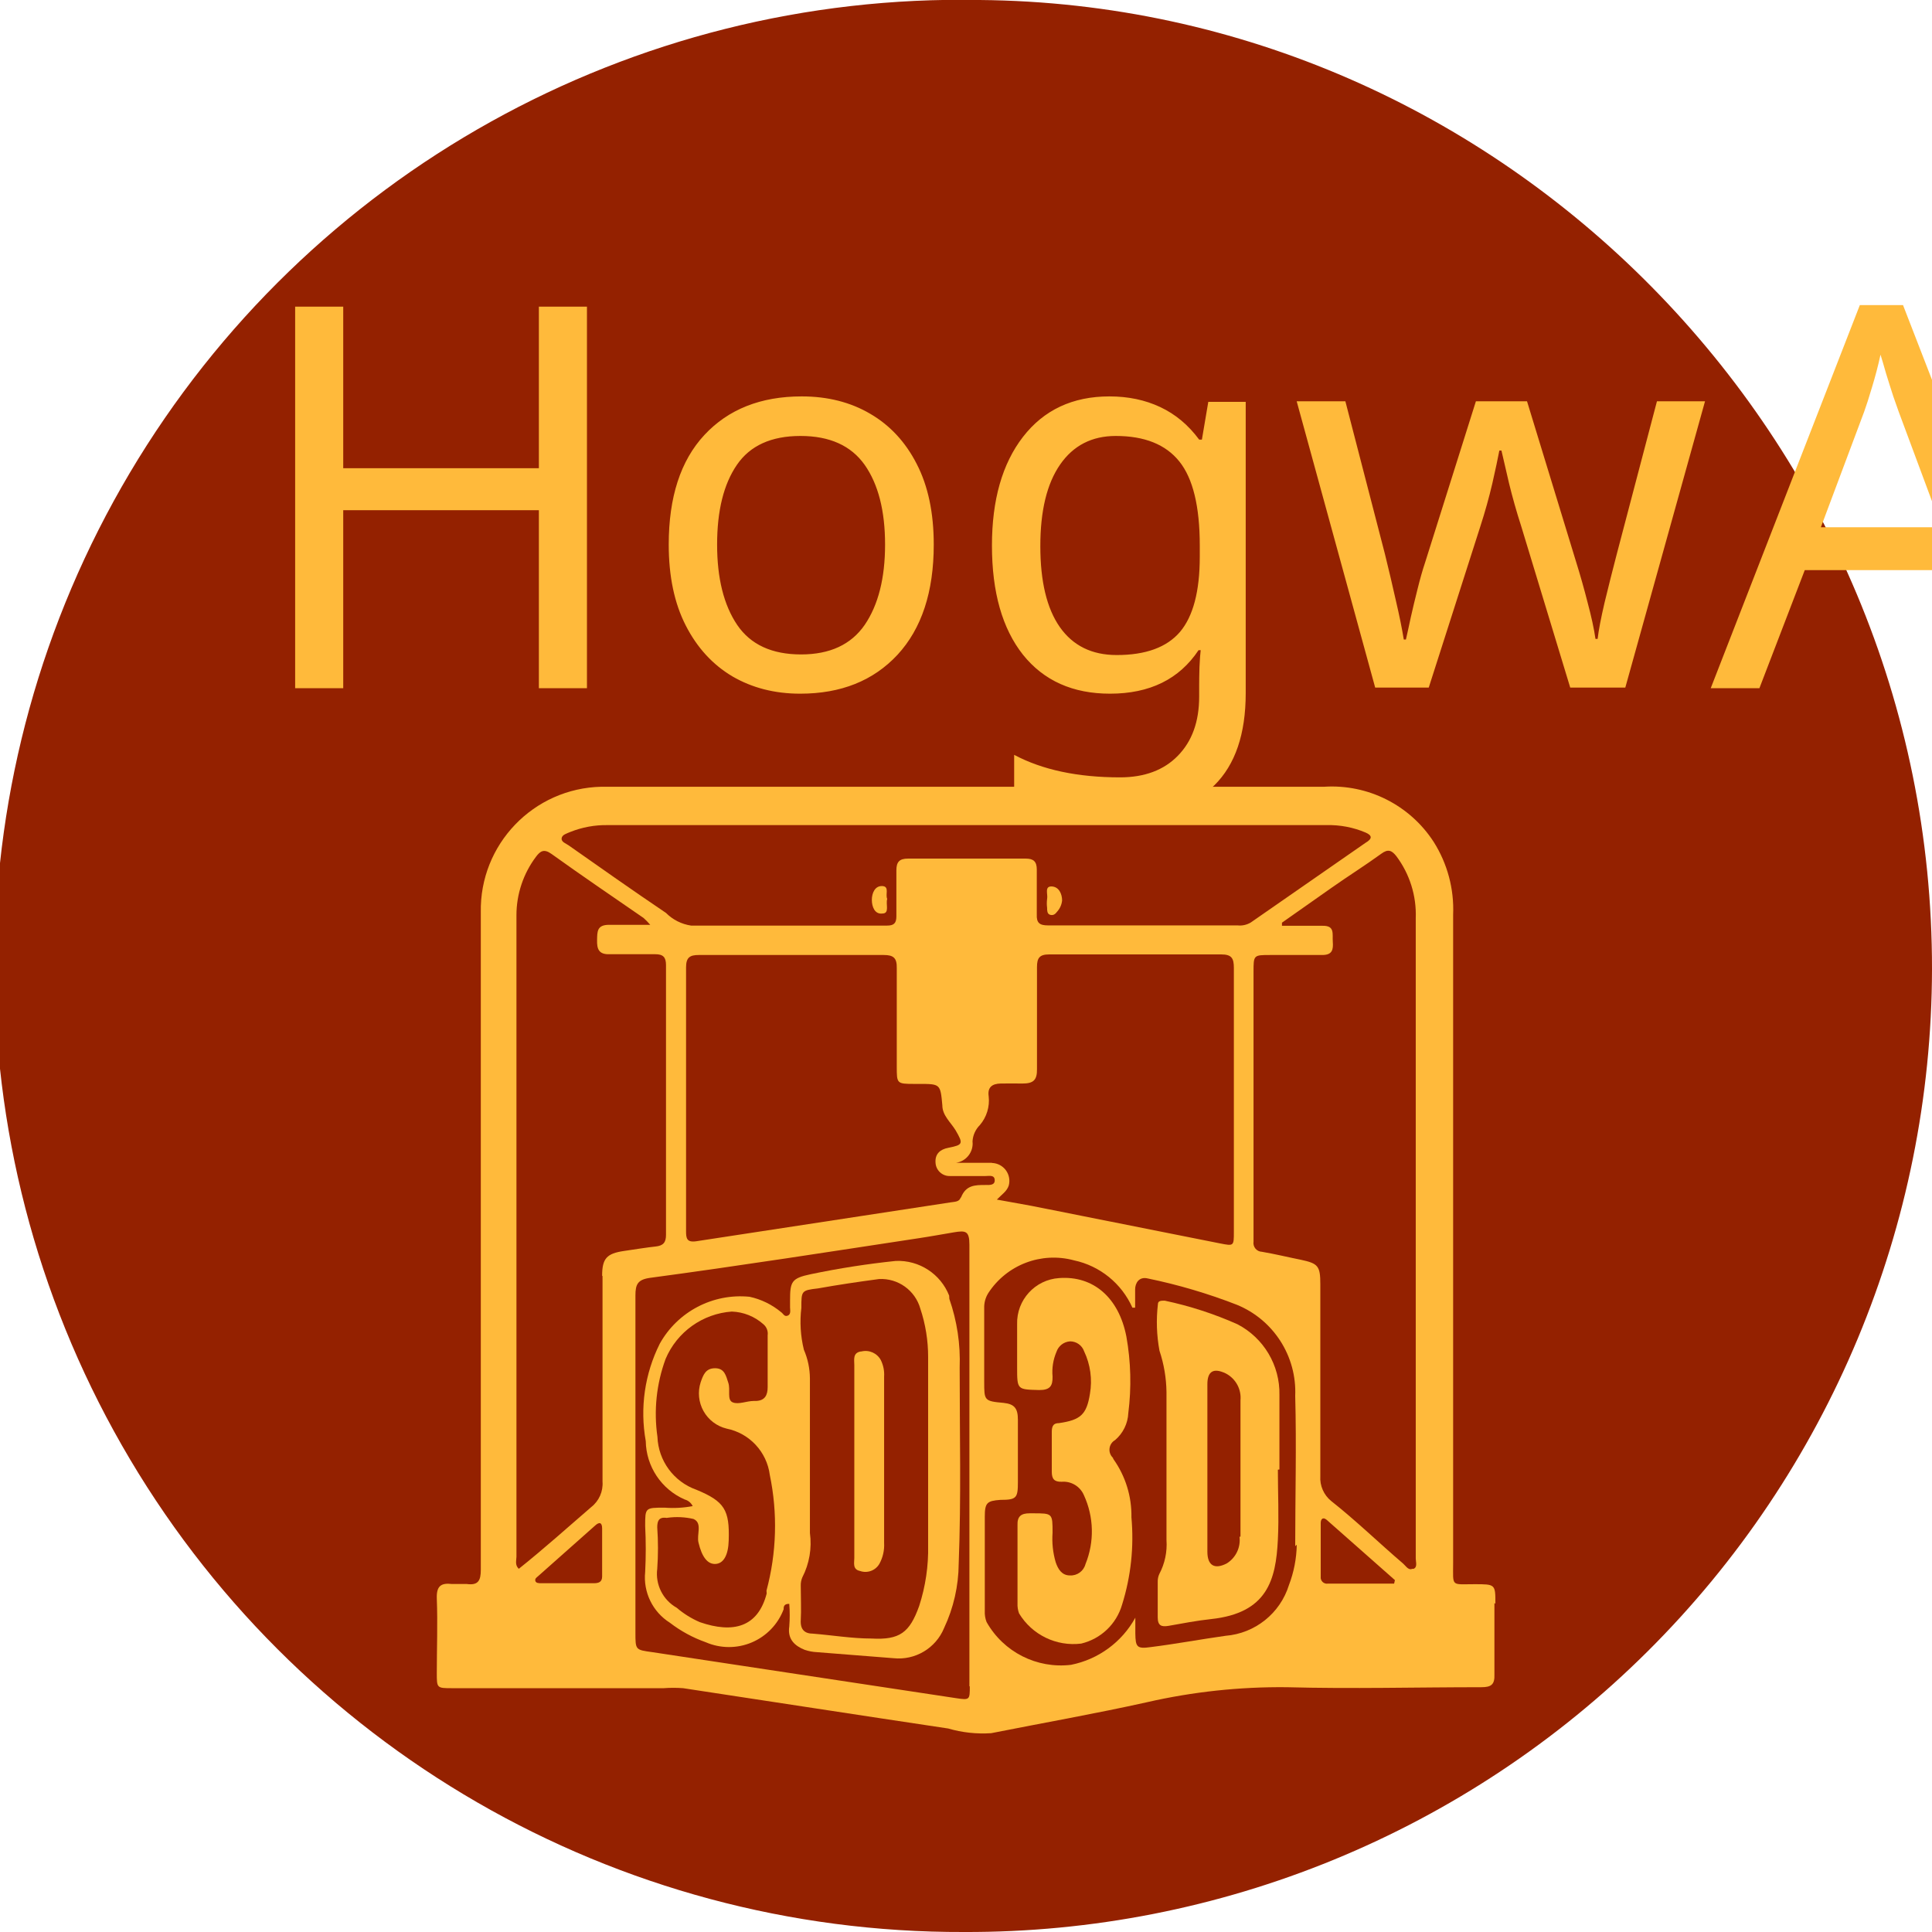
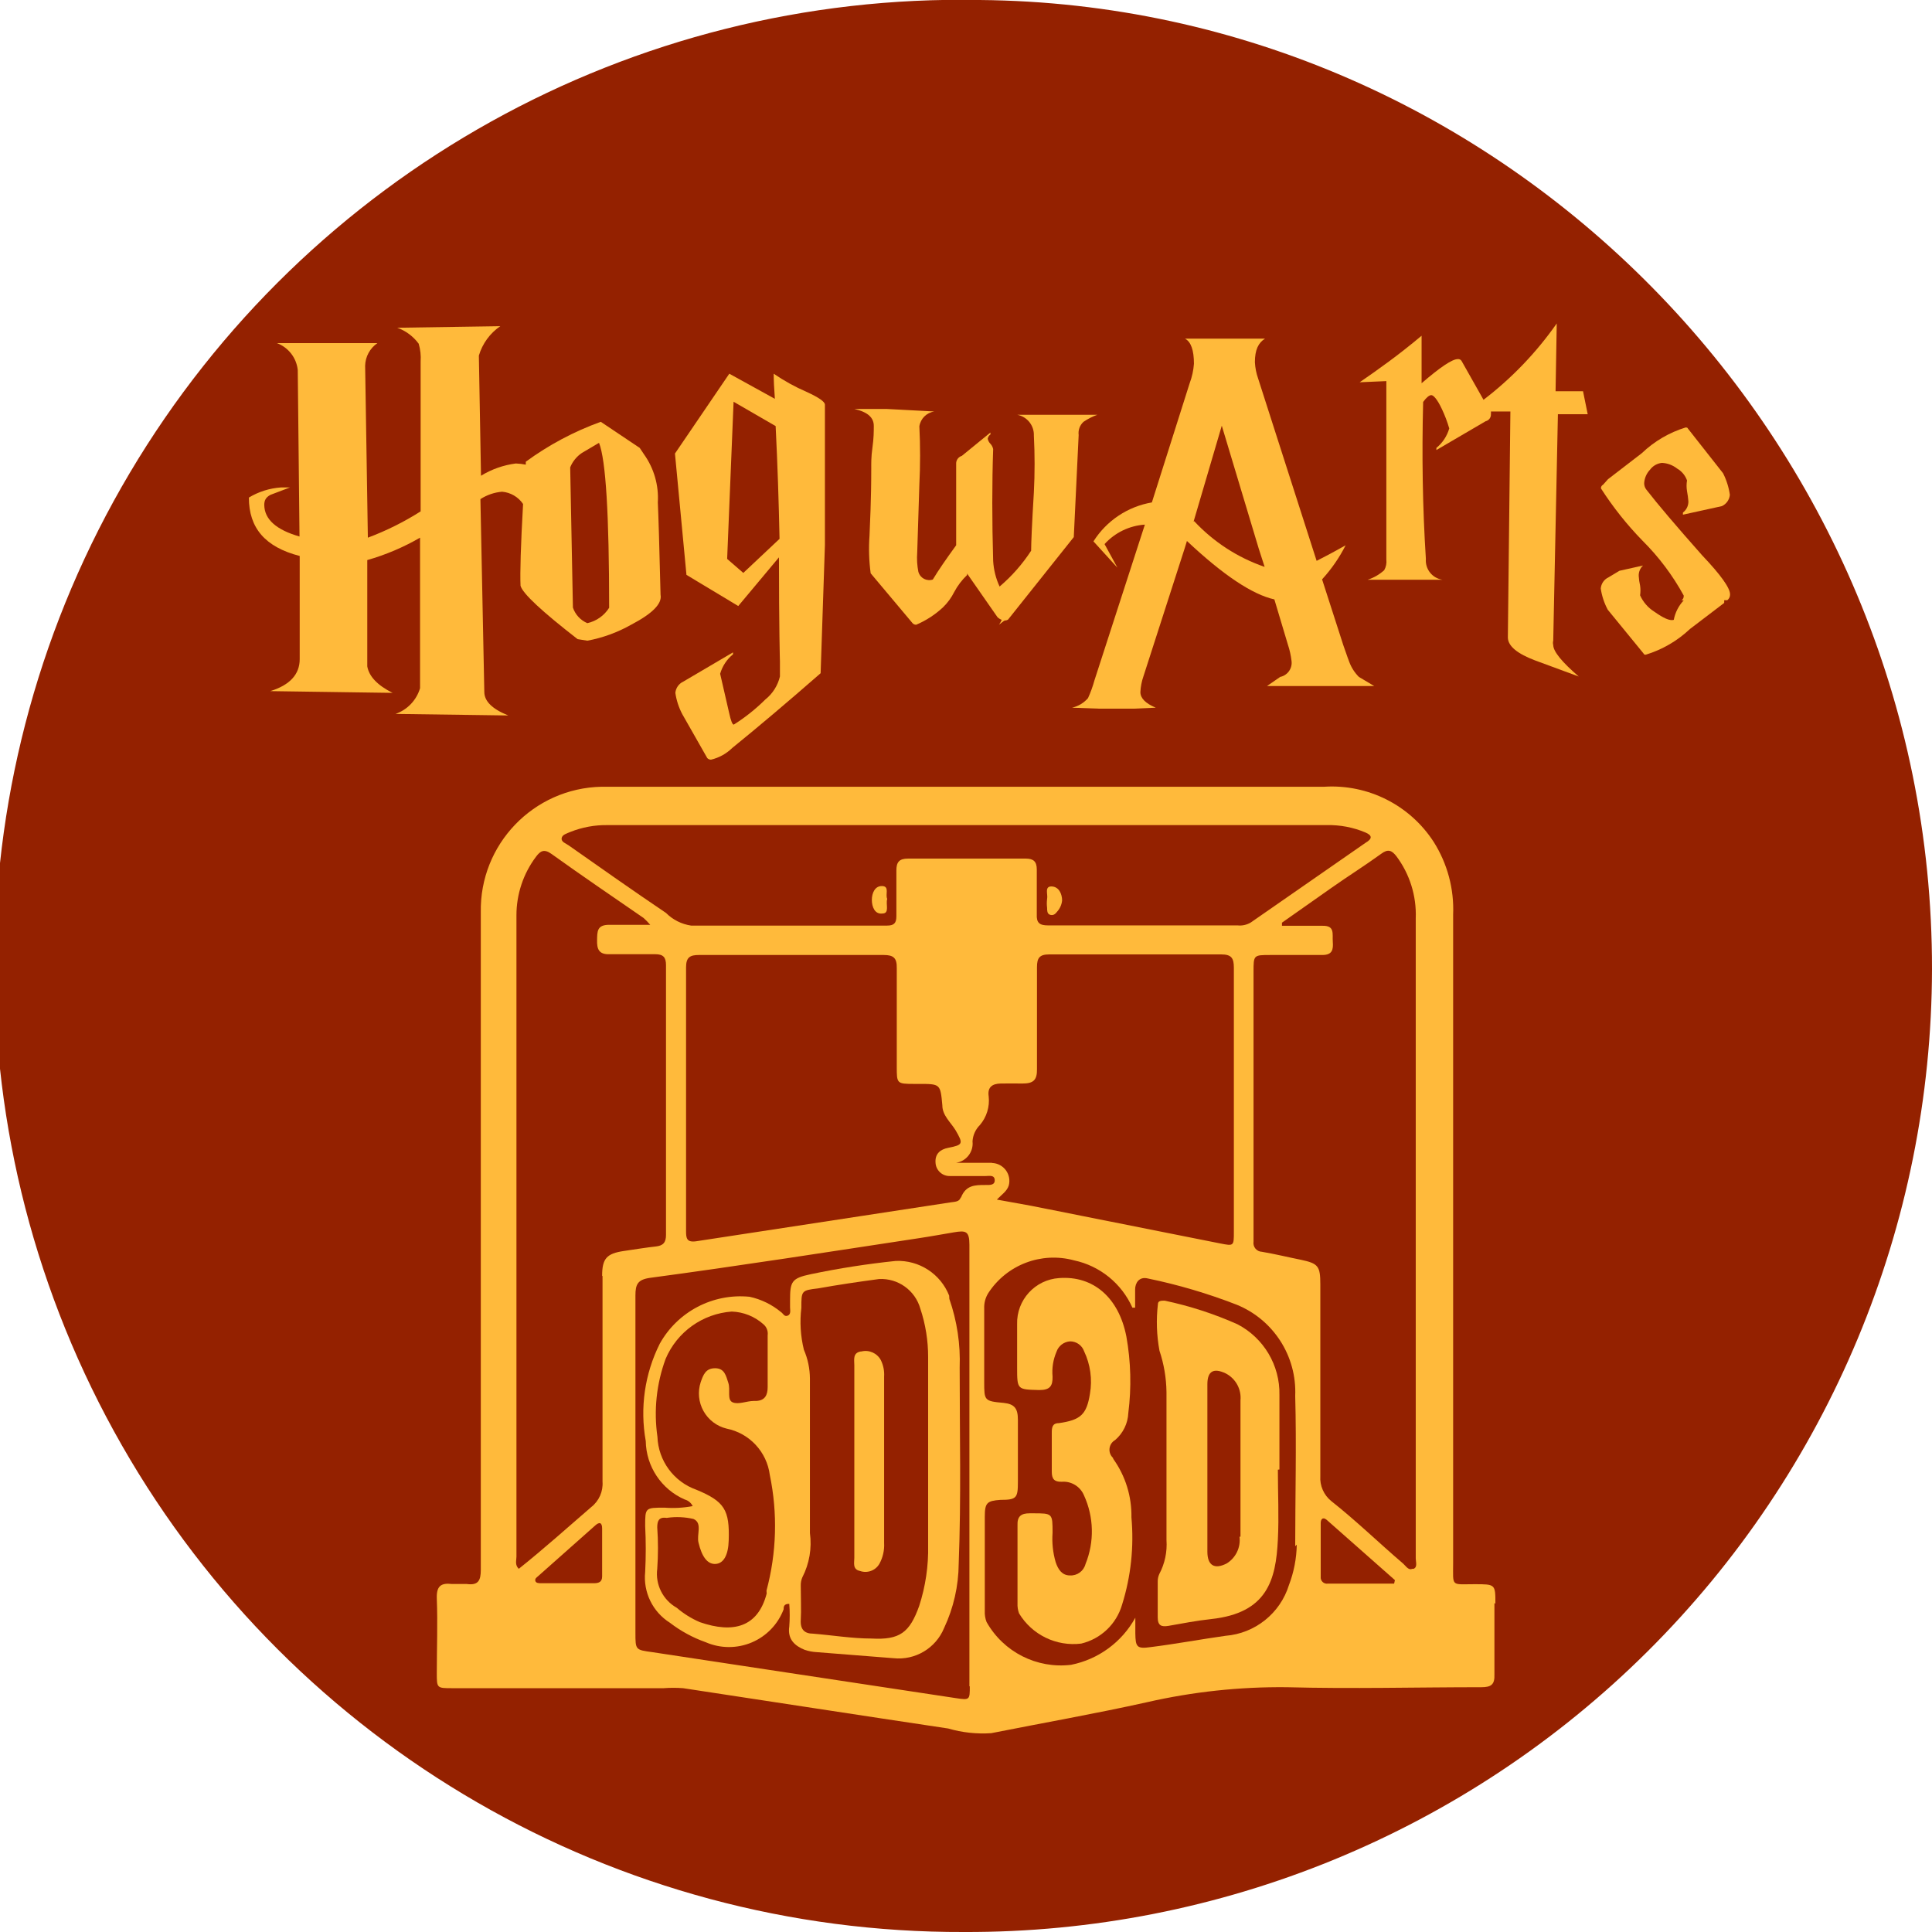
<svg xmlns="http://www.w3.org/2000/svg" viewBox="0 0 99.21 99.21">
  <defs>
-     <style>.cls-1{fill:none;}.cls-2{clip-path:url(#clip-path);}.cls-3{fill:#942100;}.cls-4,.cls-5{fill:#ffba3b;}.cls-5{font-size:27.43px;font-family:HarryP, Harry P;}</style>
+     <style>.cls-1{fill:none;}.cls-2{clip-path:url(#clip-path);}.cls-3{fill:#942100;}.cls-4{fill:#ffba3b;}</style>
    <clipPath id="clip-path" transform="translate(0 0)">
      <rect class="cls-1" width="99.21" height="99.21" />
    </clipPath>
  </defs>
  <g id="Capa_2" data-name="Capa 2">
    <g id="Capa_1-2" data-name="Capa 1">
      <g class="cls-2">
        <path class="cls-3" d="M49.5,99.21A49.61,49.61,0,1,1,50.31,0c26.84.23,48.93,22.52,48.9,49.77A49.53,49.53,0,0,1,49.5,99.21" transform="translate(0 0)" />
        <path class="cls-4" d="M72.52,80.56c-.2.09-.33-.15-.47-.27-1.24-1.06-2.41-2.2-3.69-3.21a1.52,1.52,0,0,1-.56-1.28c0-3.29,0-6.57,0-9.85,0-.94-.11-1.07-1-1.26-.65-.13-1.3-.29-2-.41a.45.45,0,0,1-.43-.52c0-.43,0-.87,0-1.3V49.91c0-.87,0-.87.87-.87s1.77,0,2.66,0c.52,0,.57-.28.54-.68s.12-.83-.52-.82H65.83l0-.16,2.53-1.78c.85-.6,1.73-1.15,2.57-1.76.35-.26.54-.17.77.12a5,5,0,0,1,1,3.19q0,11.84,0,23.68c0,3.07,0,6.13,0,9.2,0,.18.1.44-.11.53m-1,.76H68.19a.32.32,0,0,1-.37-.35c0-.92,0-1.84,0-2.76,0-.19.1-.33.3-.17l3.51,3.1Zm-5-2a6.09,6.09,0,0,1-.4,2.07A3.72,3.72,0,0,1,62.93,84c-1.28.18-2.56.42-3.84.58-.71.1-.78,0-.79-.71v-.8A4.85,4.85,0,0,1,55,85.49a4.38,4.38,0,0,1-4.34-2.2,1.39,1.39,0,0,1-.09-.57V77.89c0-.72.11-.82.8-.87.84,0,.9-.1.9-.93,0-1.06,0-2.13,0-3.18,0-.57-.16-.81-.73-.87-1-.09-1-.12-1-1.08,0-1.26,0-2.52,0-3.77a1.38,1.38,0,0,1,.21-.79,4,4,0,0,1,4.4-1.68,4.25,4.25,0,0,1,3,2.43l.14,0c0-.32,0-.62,0-.94s.2-.67.65-.56A28.44,28.44,0,0,1,63.51,67a4.83,4.83,0,0,1,3,4.68c.07,2.57,0,5.15,0,7.72M49.33,61.5c-.07.22-.31.21-.5.24l-13.08,2c-.49.07-.52-.16-.52-.52,0-4.52,0-9,0-13.55,0-.52.21-.63.66-.63h9.49c.5,0,.68.15.67.67,0,1.69,0,3.38,0,5.07,0,.86,0,.88.9.88h.23c1.11,0,1.11,0,1.21,1.1,0,.52.43.87.68,1.28.4.69.39.75-.37.9-.43.08-.69.32-.66.76a.72.72,0,0,0,.75.69c.61,0,1.22,0,1.82,0,.19,0,.46-.07.47.21s-.29.25-.48.25c-.52,0-1,0-1.25.64m.45,25.1c0,.7,0,.72-.72.61l-9.71-1.47-5.87-.89c-.87-.12-.87-.11-.87-1,0-5.77,0-11.55,0-17.32,0-.57.12-.81.74-.9C38,65,42.59,64.28,47.2,63.58c.6-.09,1.19-.2,1.79-.3s.79-.07.79.64V75.29h0V86.6M30.94,65.53c0,3.52,0,7,0,10.55a1.52,1.52,0,0,1-.58,1.31c-1.23,1.06-2.44,2.15-3.72,3.17-.21-.2-.12-.43-.12-.62V54c0-2.32,0-4.64,0-7a5,5,0,0,1,1-3c.23-.31.42-.42.8-.15,1.56,1.12,3.15,2.2,4.73,3.29a3.73,3.73,0,0,1,.34.35c-.81,0-1.48,0-2.11,0s-.61.35-.62.79.08.74.64.72c.78,0,1.57,0,2.35,0,.4,0,.55.15.55.56q0,6.93,0,13.85c0,.39-.14.56-.54.6s-1.08.15-1.63.23c-.87.13-1.11.38-1.11,1.27m0,15.44c0,.3-.19.35-.43.35h-2.7c-.11,0-.27,0-.3-.12s.07-.18.14-.24l2.94-2.61c.21-.19.35-.15.35.16Zm20-21.24c-.6,0-1.21,0-1.82,0h0a1,1,0,0,0,.84-1.1,1.29,1.29,0,0,1,.38-.84,1.94,1.94,0,0,0,.45-1.47c-.07-.47.18-.65.61-.66s.74,0,1.12,0c.55,0,.76-.16.75-.74,0-1.74,0-3.49,0-5.24,0-.48.14-.65.63-.65,2.94,0,5.89,0,8.83,0,.53,0,.65.19.65.69,0,4.52,0,9,0,13.55,0,.74,0,.74-.71.6l-9.69-1.93-1.77-.32c.26-.27.51-.42.61-.72a.92.92,0,0,0-.85-1.16m-21.66-17a4.93,4.93,0,0,1,1.9-.35h18.5q9.21,0,18.43,0a4.84,4.84,0,0,1,2,.38c.35.15.36.32,0,.53l-5.89,4.09a1.09,1.09,0,0,1-.68.15H53.82c-.44,0-.6-.13-.58-.57,0-.76,0-1.53,0-2.3,0-.41-.17-.56-.56-.56H46.62c-.44,0-.59.18-.59.6,0,.79,0,1.57,0,2.36,0,.35-.12.48-.48.48H35.49a2.28,2.28,0,0,1-1.29-.65c-1.69-1.14-3.35-2.31-5-3.47-.14-.1-.38-.17-.36-.36s.27-.25.45-.33m47.5,39.63c0-1,0-1-1.07-1-1.23,0-1.1.15-1.1-1.09q0-16.65,0-33.29a6.48,6.48,0,0,0-1-3.74A6.23,6.23,0,0,0,68,40.4c-6.11,0-12.22,0-18.33,0h0c-6.18,0-12.37,0-18.55,0h-.23a6.33,6.33,0,0,0-6.2,6.45c0,4,0,7.93,0,11.9q0,10.92,0,21.86c0,.55-.13.81-.72.73-.25,0-.51,0-.76,0-.58-.07-.8.12-.78.74.05,1.28,0,2.55,0,3.83,0,.78,0,.78.8.78H34.08a6.7,6.7,0,0,1,1,0c4.54.69,9.07,1.39,13.61,2.07A6.36,6.36,0,0,0,50.9,89c2.67-.53,5.35-1,8-1.59a30.77,30.77,0,0,1,7.17-.77c3.34.09,6.68,0,10,0,.51,0,.69-.14.67-.66,0-1.22,0-2.44,0-3.66" transform="translate(0 0)" />
        <polygon class="cls-4" points="58.3 83.11 58.3 83.11 58.3 83.11 58.3 83.11" />
        <path class="cls-4" d="M53.77,46.16a1.77,1.77,0,0,0,0,.46c0,.13,0,.3.14.35s.26,0,.36-.14a1,1,0,0,0,.27-.59c0-.33-.16-.71-.54-.72s-.18.41-.23.64" transform="translate(0 0)" />
        <path class="cls-4" d="M45.31,46.91c.39,0,.16-.48.25-.75-.11-.22.13-.64-.25-.66s-.54.36-.54.71.15.75.54.7" transform="translate(0 0)" />
        <path class="cls-4" d="M57.15,74.86a.57.57,0,0,1,.11-.91,1.94,1.94,0,0,0,.68-1.39,13,13,0,0,0-.1-3.93c-.39-2-1.7-3.13-3.45-3A2.31,2.31,0,0,0,52.23,68V70.2c0,1.17,0,1.15,1.14,1.18.55,0,.69-.21.68-.69a2.64,2.64,0,0,1,.2-1.27.79.79,0,0,1,.7-.54.76.76,0,0,1,.72.51,3.64,3.64,0,0,1,.3,2.18c-.17,1.07-.48,1.35-1.6,1.51-.34,0-.36.24-.36.49,0,.66,0,1.33,0,2,0,.37.12.53.51.52a1.14,1.14,0,0,1,1.14.69,4.45,4.45,0,0,1,.08,3.54.78.78,0,0,1-.8.58c-.41,0-.61-.32-.73-.68a4.28,4.28,0,0,1-.16-1.51c0-1,0-1-1-1h-.18c-.43,0-.64.15-.62.62,0,.67,0,1.33,0,2s0,1.34,0,2a1.32,1.32,0,0,0,.08.52,3.26,3.26,0,0,0,3.19,1.55,2.88,2.88,0,0,0,2.1-2,11.5,11.5,0,0,0,.48-4.48,5,5,0,0,0-.93-3" transform="translate(0 0)" />
        <path class="cls-4" d="M63.65,78.91A1.41,1.41,0,0,1,63,80.28c-.63.33-1,.11-1-.6v-4.3c0-1.43,0-2.87,0-4.3,0-.68.33-.85.95-.55a1.41,1.41,0,0,1,.75,1.38q0,3.51,0,7m2-3.45c0-1.27,0-2.55,0-3.82A4,4,0,0,0,63.54,68a18.68,18.68,0,0,0-3.73-1.21c-.18,0-.35,0-.35.18a8,8,0,0,0,.08,2.39,7,7,0,0,1,.36,2.12v7.6a3.24,3.24,0,0,1-.37,1.75.92.92,0,0,0-.08.4c0,.6,0,1.21,0,1.82,0,.43.19.5.55.44.73-.13,1.46-.27,2.2-.35,2.87-.31,3.32-2,3.42-4.08.06-1.19,0-2.39,0-3.59Z" transform="translate(0 0)" />
        <path class="cls-4" d="M47.66,79.35a9.44,9.44,0,0,1-.46,3.12c-.49,1.37-1,1.75-2.45,1.67-1,0-2-.17-3-.25-.43,0-.66-.21-.63-.7s0-1.18,0-1.77A1,1,0,0,1,41.2,81a3.84,3.84,0,0,0,.39-2.28V70.79a3.78,3.78,0,0,0-.31-1.48,6,6,0,0,1-.13-2.15c0-.88,0-.9.86-1,1-.18,2.08-.34,3.13-.48a2.09,2.09,0,0,1,2.12,1.52,7.82,7.82,0,0,1,.4,2.49c0,1.69,0,3.38,0,5.06h0c0,1.55,0,3.1,0,4.65m-8.29,2.43c-.45,1.73-1.72,2.06-3.43,1.47a4.63,4.63,0,0,1-1.19-.74,2,2,0,0,1-1-2,15.14,15.14,0,0,0,0-2.13c0-.34.09-.53.46-.49a.06.06,0,0,0,.06,0,3.71,3.71,0,0,1,1.34.06c.48.21.15.8.26,1.22.17.71.45,1.11.87,1.09s.66-.46.68-1.21c.05-1.56-.21-2-1.66-2.6a3,3,0,0,1-2-2.72,8.18,8.18,0,0,1,.42-4,4,4,0,0,1,3.4-2.43A2.57,2.57,0,0,1,39.2,68a.63.63,0,0,1,.22.57V70h0c0,.41,0,.82,0,1.23s-.14.69-.59.71l-.12,0c-.37,0-.79.2-1.09.07s-.1-.64-.22-1-.19-.75-.68-.75-.61.35-.74.72a1.86,1.86,0,0,0,1.33,2.38,2.79,2.79,0,0,1,2.22,2.38,12.82,12.82,0,0,1-.17,5.94m9.38-15.15A2.82,2.82,0,0,0,46,64.75a42.93,42.93,0,0,0-4.36.68c-1,.21-1.07.38-1.07,1.36,0,.11,0,.23,0,.35s.06.35-.12.42-.23-.11-.34-.18a3.78,3.78,0,0,0-1.62-.79A4.74,4.74,0,0,0,33.88,69a8,8,0,0,0-.72,5,3.33,3.33,0,0,0,2,3,.64.64,0,0,1,.41.34,5.48,5.48,0,0,1-1.44.08c-1,0-1,0-1,.94a23.21,23.21,0,0,1,0,2.36,2.75,2.75,0,0,0,1.27,2.61,6.68,6.68,0,0,0,1.84,1,3,3,0,0,0,4-1.69c0-.11,0-.29.29-.28a7.47,7.47,0,0,1,0,1.16c-.1.66.29,1,.79,1.2a2.27,2.27,0,0,0,.63.12l3.93.31a2.52,2.52,0,0,0,2.6-1.55,7.88,7.88,0,0,0,.75-3.3c.13-3.36.05-6.71.05-10.07a9.62,9.62,0,0,0-.53-3.53" transform="translate(0 0)" />
        <path class="cls-4" d="M44.2,69.4c-.42.07-.33.43-.33.7V75c0,1.67,0,3.34,0,5,0,.25-.1.59.29.67a.83.83,0,0,0,1-.37,2,2,0,0,0,.24-1.07V70.69a1.67,1.67,0,0,0-.17-.85.89.89,0,0,0-1-.44" transform="translate(0 0)" />
      </g>
-       <text class="cls-5" transform="translate(12.5 35.34)">HogwArts</text>
+       <path class="cls-4" d="M33.07,23.33,32.85,23l-2-1.34A15.31,15.31,0,0,0,27,23.71v.15a3.34,3.34,0,0,0-.51-.06,4.52,4.52,0,0,0-1.79.63l-.11-6.17a2.79,2.79,0,0,1,1.1-1.51l-5.29.08a2.35,2.35,0,0,1,1.1.82,2.56,2.56,0,0,1,.1.91v7.7a14.67,14.67,0,0,1-2.71,1.35l-.14-8.83a1.45,1.45,0,0,1,.63-1.16H14.22A1.66,1.66,0,0,1,15.29,19l.09,8.55c-1.19-.34-1.8-.88-1.81-1.62,0-.22.07-.39.32-.52l1-.38-.46,0a3.69,3.69,0,0,0-1.65.52c0,1.56.83,2.54,2.61,3v5.3c0,.78-.51,1.33-1.51,1.64l6.28.09Q19,35,18.86,34.22V28.76a11.91,11.91,0,0,0,2.71-1.15v7.73a2,2,0,0,1-1.26,1.32l5.79.08c-.82-.33-1.23-.73-1.23-1.21l-.2-9.9a2.43,2.43,0,0,1,1.11-.38,1.45,1.45,0,0,1,1.08.63c-.12,2.14-.16,3.54-.13,4.2.11.4,1.09,1.31,2.93,2.74l.5.08a7.27,7.27,0,0,0,2.25-.82c1.09-.57,1.6-1.08,1.51-1.54-.06-2.52-.11-4.1-.14-4.74A3.85,3.85,0,0,0,33.07,23.33ZM30.16,32a1.33,1.33,0,0,1-.74-.8L29.28,24a1.62,1.62,0,0,1,.6-.74l.88-.52c.35.87.52,3.7.52,8.47A1.78,1.78,0,0,1,30.16,32Z" transform="translate(0 0)" />
+       <path class="cls-4" d="M41.41,20.12a10.12,10.12,0,0,1-1.68-.93q0,.49.06,1.29l-2.34-1.29-2.79,4.1.59,6.23,2.66,1.6L40,28.62c0,3.6.05,5.38.05,5.32v.8a2.15,2.15,0,0,1-.75,1.18,9.49,9.49,0,0,1-1.62,1.29c-.07,0-.15-.19-.24-.61-.2-.86-.35-1.51-.46-2a2,2,0,0,1,.66-1V33.5L35.09,35a.71.71,0,0,0-.41.58,3.36,3.36,0,0,0,.36,1.1l1.28,2.25a.27.27,0,0,0,.19.08,2.32,2.32,0,0,0,1.09-.6q2-1.62,4.54-3.84L42.36,28V20.78C42.36,20.63,42.05,20.41,41.41,20.12Zm-3.24,9.3-.83-.72.33-8.07,2.16,1.25c.1,2,.16,3.89.2,5.79Z" transform="translate(0 0)" />
+       <path class="cls-4" d="M55.39,22.34a.78.78,0,0,1,.25-.68,3.06,3.06,0,0,1,.71-.36l-.75,0c-.34,0-.59,0-.76,0s-.73,0-1.3,0l-1.3,0a1.05,1.05,0,0,1,.85,1.07,28.23,28.23,0,0,1,0,2.91c-.1,1.64-.14,2.63-.14,3a8.46,8.46,0,0,1-1.62,1.84A3.64,3.64,0,0,1,51,28.81c-.06-2.06-.06-4,0-5.75a.57.57,0,0,0-.14-.27.51.51,0,0,1-.14-.26.33.33,0,0,1,.14-.22v-.1l-1.47,1.2a.41.41,0,0,0-.29.36V28c-.51.7-.91,1.28-1.2,1.76a.58.58,0,0,1-.74-.39,3.7,3.7,0,0,1-.06-1l.11-3.48a30.16,30.16,0,0,0,0-3,.91.91,0,0,1,.77-.76L45.52,21,43.87,21c.7.16,1,.45,1,.87,0,.26,0,.63-.07,1.12s-.06.84-.06,1.06c0,1.72-.07,2.88-.09,3.46a9.32,9.32,0,0,0,.06,1.93L46.86,32a.23.23,0,0,0,.19.08,4.72,4.72,0,0,0,1.37-.89A2.91,2.91,0,0,0,49,30.4a3.41,3.41,0,0,1,.66-.87c0,.07,0,0,0-.08l1.56,2.24a.65.65,0,0,0,.22.14,1.52,1.52,0,0,1-.14.25l.22-.17a.18.18,0,0,1,.11-.05s0,0,0,0a.05.05,0,0,0,0,0,.24.24,0,0,0,.14-.05l3.37-4.23Z" transform="translate(0 0)" />
+       <path class="cls-4" d="M69.29,34s-.12-.31-.31-.87l-1.09-3.38A7.85,7.85,0,0,0,69.1,28c-.69.39-1.19.65-1.49.8l-3-9.35a3,3,0,0,1-.17-.85c0-.64.18-1,.52-1.21H60.85c.31.16.46.6.46,1.29a3.57,3.57,0,0,1-.22,1L59.15,25.8a4.43,4.43,0,0,0-3,2l1.23,1.35-.66-1.21a3.06,3.06,0,0,1,2.07-1l-2.59,8a6.11,6.11,0,0,1-.33.91,1.53,1.53,0,0,1-.82.49l1.37.05h1.81l1.12-.05c-.53-.22-.79-.49-.79-.8a2.88,2.88,0,0,1,.16-.82l2.11-6.55.12-.39c1.86,1.75,3.36,2.75,4.49,3l.7,2.34a4.05,4.05,0,0,1,.18.81.74.74,0,0,1-.58.83l-.68.47h5.51l-.79-.47A2.14,2.14,0,0,1,69.29,34Zm-8-7.21,1.45-4.93,1.9,6.32.3.93A8.9,8.9,0,0,1,61.32,26.76Z" transform="translate(0 0)" />
+       <path class="cls-4" d="M80,21.27h1.53l-.24-1.18H79.88l.06-3.48a17.76,17.76,0,0,1-3.76,3.92l-1.13-2a.2.2,0,0,0-.19-.09c-.29,0-.91.42-1.86,1.24V17.24c-1.19,1-2.25,1.75-3.18,2.39l1.37-.06v9.16a.89.89,0,0,1-.11.55,2.32,2.32,0,0,1-.85.49h3.84a1,1,0,0,1-.85-1.07c-.17-2.65-.21-5.33-.14-8.06.16-.22.3-.34.41-.35s.31.2.55.71a6.72,6.72,0,0,1,.38,1,2,2,0,0,1-.66,1v.11l2.53-1.48a.35.35,0,0,0,.27-.36.7.7,0,0,0,0-.14h1l-.13,11.6c0,.46.52.85,1.39,1.18l2.25.83c-.87-.75-1.31-1.29-1.31-1.62a.42.42,0,0,1,0-.22Z" transform="translate(0 0)" />
+       <path class="cls-4" d="M84.54,25.14a.52.52,0,0,1-.11-.33,1.1,1.1,0,0,1,.3-.69.87.87,0,0,1,.61-.35,1.35,1.35,0,0,1,.78.29,1.14,1.14,0,0,1,.51.61,1.65,1.65,0,0,0,0,.55,5.08,5.08,0,0,1,.07.52.7.7,0,0,1-.28.58v.11l2-.44a.71.71,0,0,0,.41-.58,3.55,3.55,0,0,0-.35-1.11L86.67,22s0-.05-.11-.05a5.67,5.67,0,0,0-2.25,1.32l-1.74,1.34-.25.28a.2.2,0,0,0-.11.19,17,17,0,0,0,2.13,2.68,12.29,12.29,0,0,1,2.12,2.82.27.27,0,0,1-.11.25l.11,0a2,2,0,0,0-.51,1c-.2.06-.52-.08-1-.42a1.92,1.92,0,0,1-.73-.84,1.67,1.67,0,0,0,0-.5,3,3,0,0,1-.07-.49.7.7,0,0,1,.22-.54l-1.21.27-.55.33a.7.7,0,0,0-.41.58,3.33,3.33,0,0,0,.36,1.09l1.84,2.25s0,.06.11.06a5.75,5.75,0,0,0,2.27-1.32l1.76-1.34v-.14l.16,0a.36.36,0,0,0,.14-.3c0-.33-.48-1-1.43-2Q85.39,26.24,84.54,25.14Z" transform="translate(0 0)" />
    </g>
  </g>
</svg>
